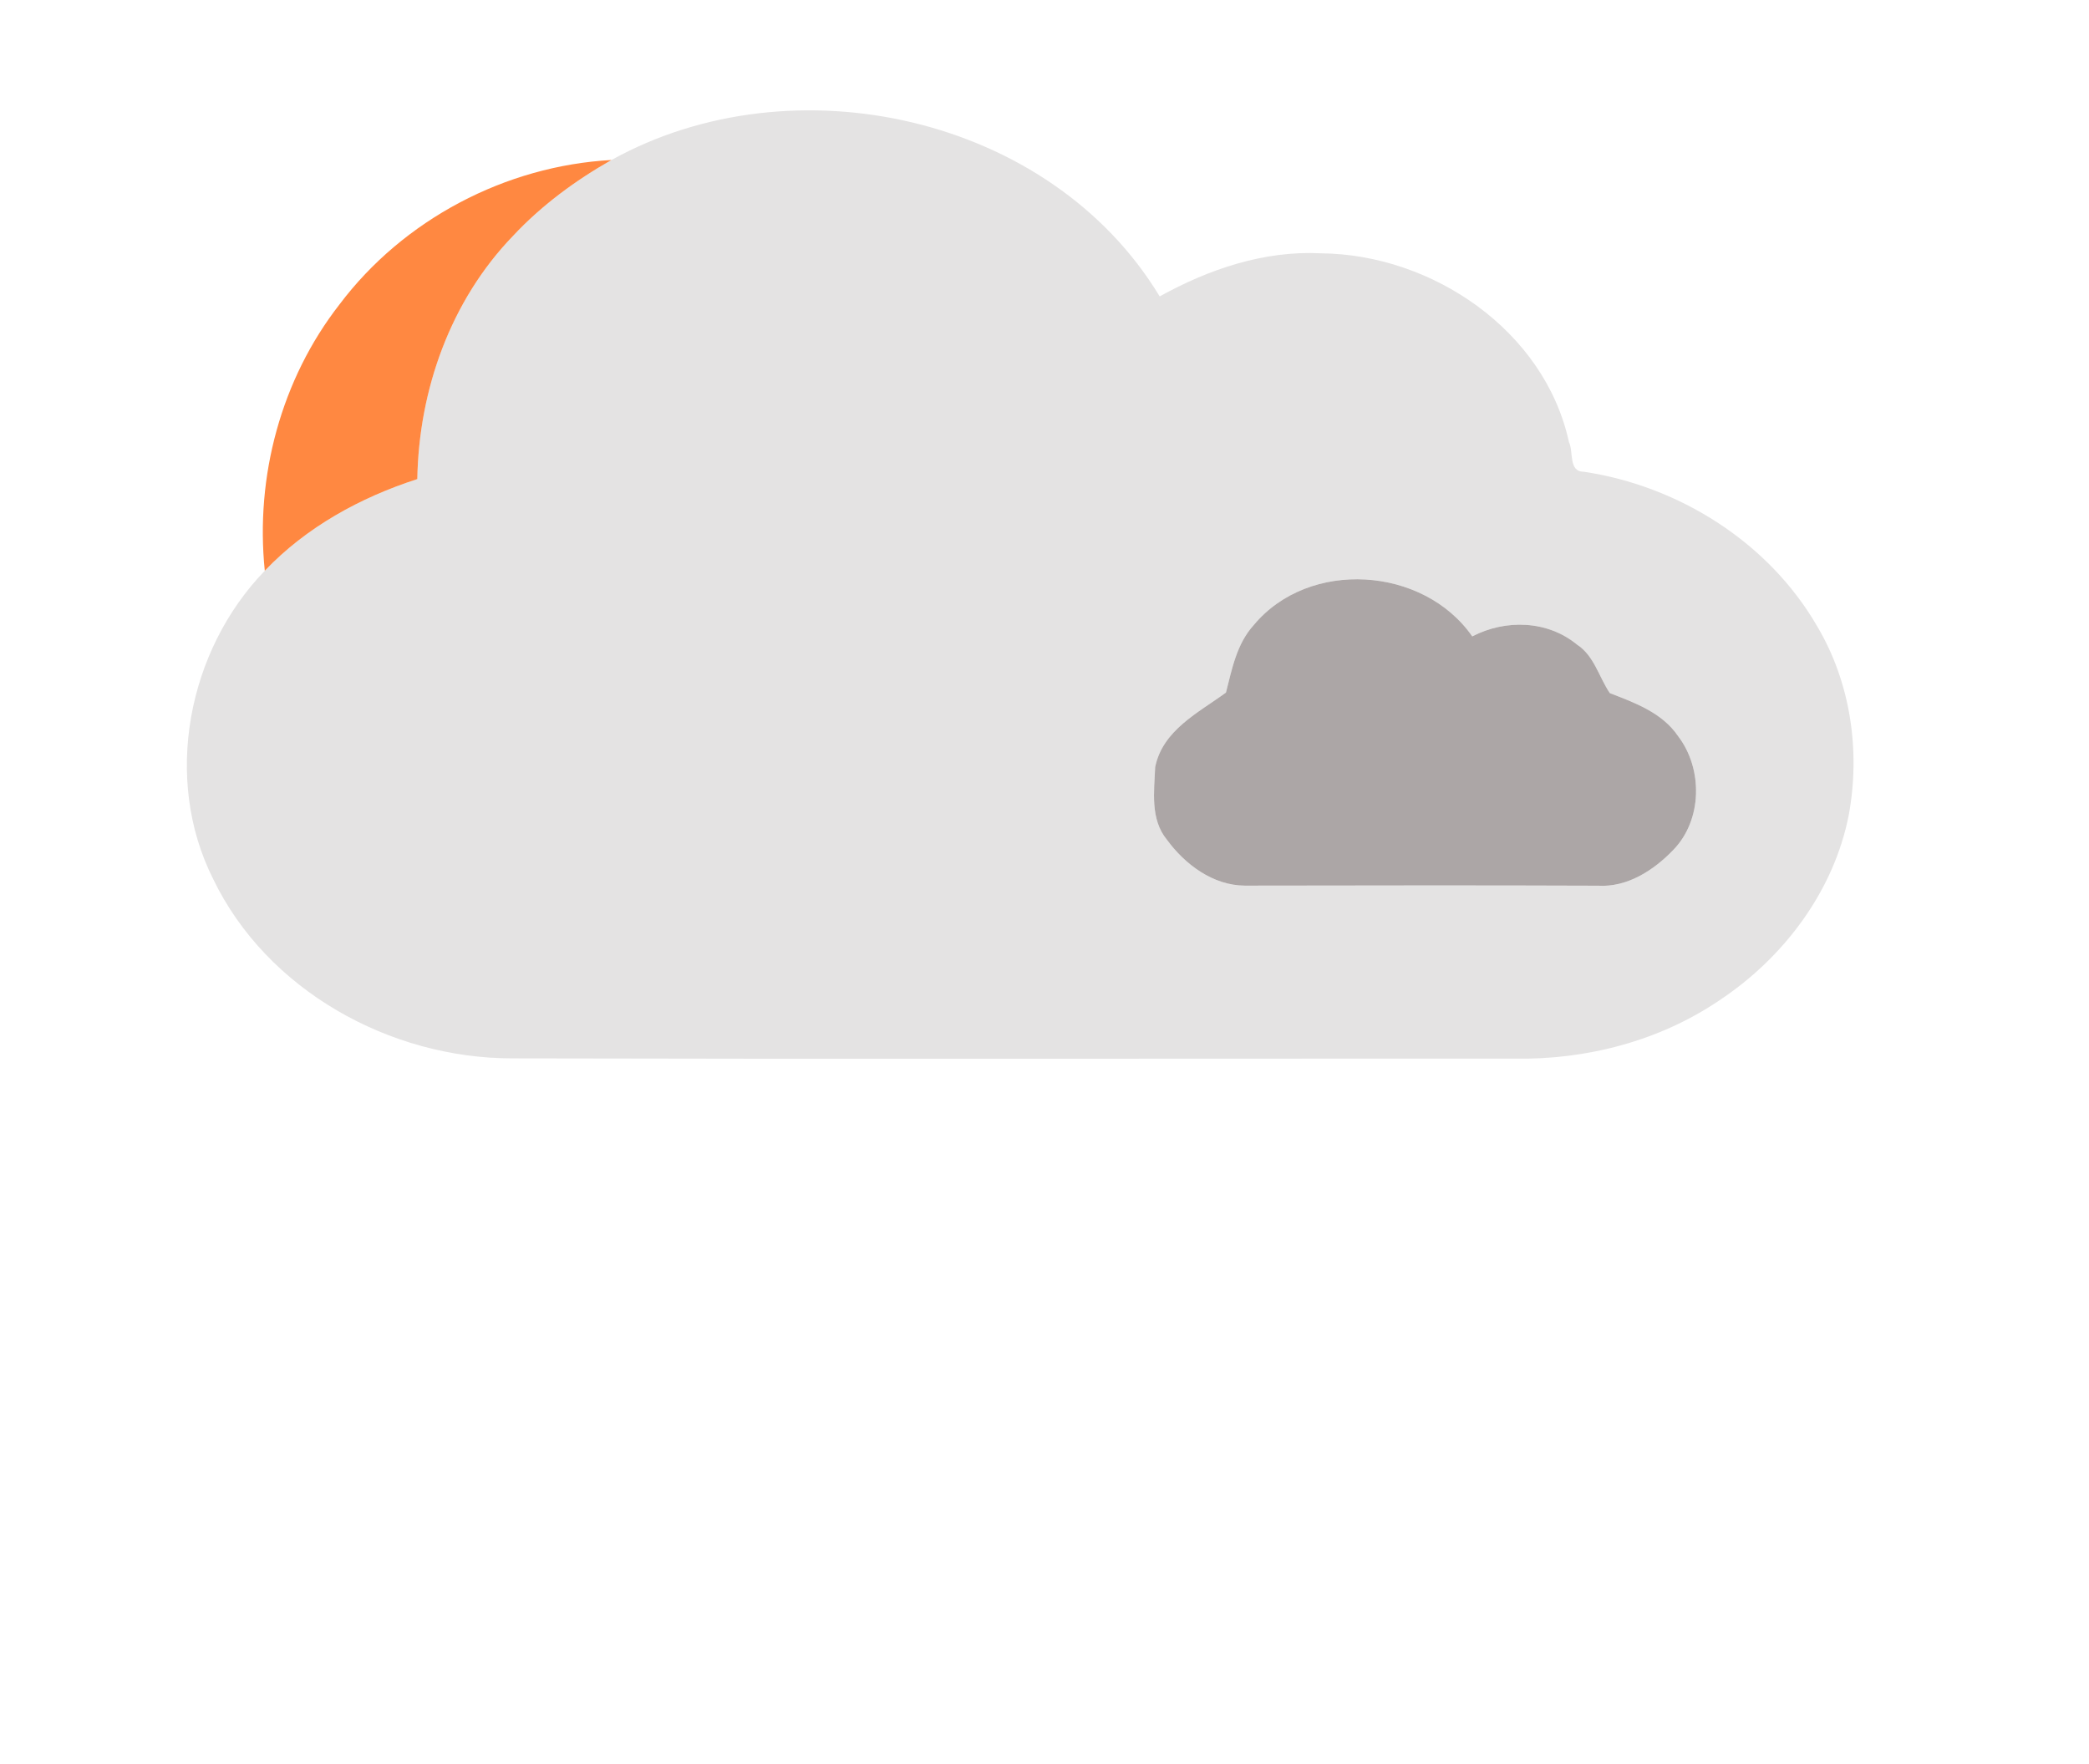
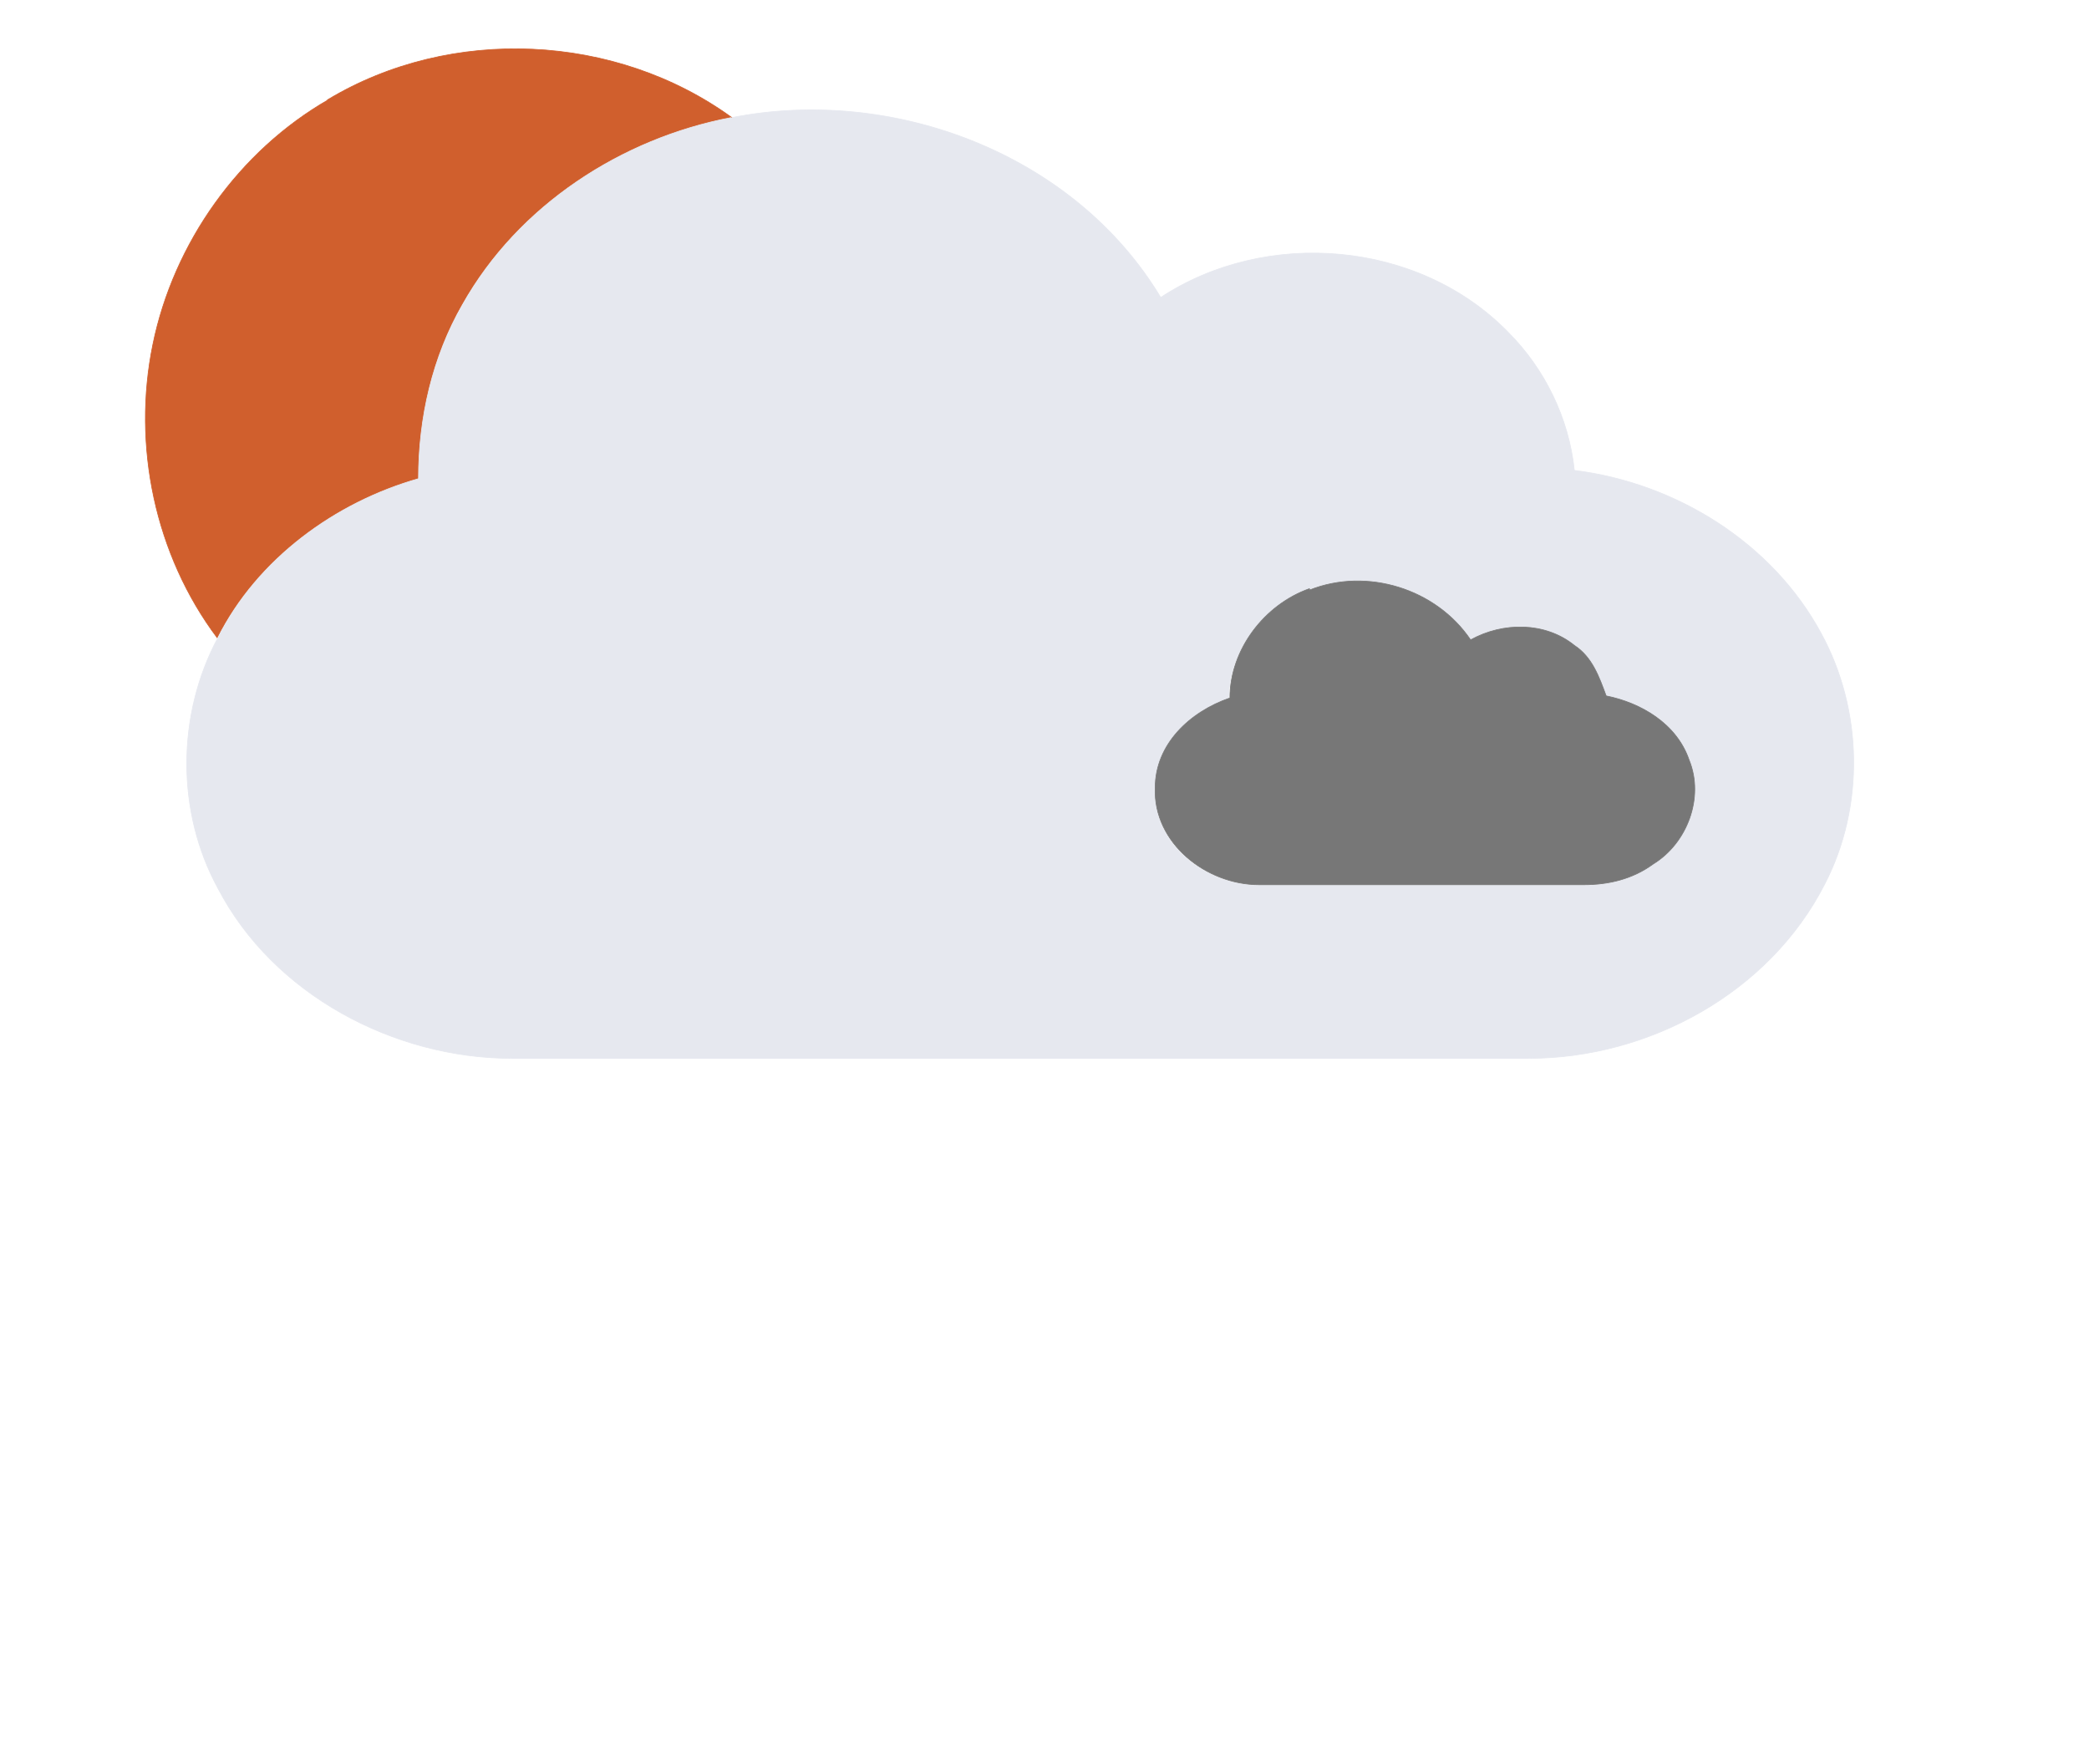
- <svg xmlns="http://www.w3.org/2000/svg" width="302pt" height="255pt" viewBox="0 0 302 255" version="1.1">
-   <g id="#e4e3e3ff">
-     <path fill="#e4e3e3" opacity="1.00" d=" M 88.40 23.13 C 114.67 8.54 151.86 16.72 167.65 42.85 C 174.77 38.91 182.74 36.20 190.98 36.62 C 207.04 36.77 223.30 47.77 226.82 63.91 C 227.50 65.25 226.72 68.19 228.93 68.19 C 242.70 70.24 255.68 78.39 262.70 90.53 C 267.55 98.68 268.98 108.60 267.26 117.87 C 265.09 128.88 257.83 138.48 248.57 144.61 C 239.91 150.48 229.37 153.22 218.95 153.04 C 170.64 153.02 122.32 153.12 74.01 153.00 C 56.39 153.00 38.57 143.17 30.81 127.06 C 23.52 112.56 27.12 94.05 38.28 82.51 C 44.27 76.21 52.10 71.91 60.33 69.26 C 60.55 56.36 65.14 43.45 74.17 34.10 C 78.28 29.70 83.18 26.09 88.40 23.13 M 181.26 90.35 C 178.77 93.08 178.11 96.71 177.23 100.12 C 173.27 103.02 168.08 105.54 167.00 110.89 C 166.85 114.40 166.27 118.43 168.68 121.37 C 171.30 124.96 175.36 128.01 179.96 128.03 C 196.98 128.01 214.01 127.97 231.03 128.04 C 235.25 128.30 239.09 125.80 241.90 122.87 C 246.12 118.54 246.21 111.13 242.59 106.41 C 240.31 103.04 236.36 101.60 232.73 100.20 C 231.14 97.86 230.48 94.81 227.98 93.18 C 223.71 89.67 217.65 89.50 212.84 92.00 C 205.77 81.84 189.22 80.78 181.26 90.35 Z" />
-   </g>
-   <g id="#ff8841ff">
-     <path fill="#ff8841" opacity="1.00" d=" M 49.08 44.01 C 58.31 31.74 73.08 23.97 88.40 23.13 C 83.18 26.09 78.28 29.70 74.17 34.10 C 65.14 43.45 60.55 56.36 60.33 69.26 C 52.10 71.91 44.27 76.21 38.28 82.51 C 36.88 68.90 40.64 54.83 49.08 44.01 Z" />
-   </g>
-   <g id="#aca6a6ff">
-     <path fill="#aca6a6" opacity="1.00" d=" M 181.26 90.35 C 189.22 80.78 205.77 81.84 212.84 92.00 C 217.65 89.50 223.71 89.67 227.98 93.18 C 230.48 94.81 231.14 97.86 232.73 100.20 C 236.36 101.60 240.31 103.04 242.59 106.41 C 246.21 111.13 246.12 118.54 241.90 122.87 C 239.09 125.80 235.25 128.30 231.03 128.04 C 214.01 127.97 196.98 128.01 179.96 128.03 C 175.36 128.01 171.30 124.96 168.68 121.37 C 166.27 118.43 166.85 114.40 167.00 110.89 C 168.08 105.54 173.27 103.02 177.23 100.12 C 178.11 96.71 178.77 93.08 181.26 90.35 Z" />
-   </g>
+ <svg xmlns="http://www.w3.org/2000/svg" id="weather34 partly cloudy few icon" width="302pt" height="340" viewBox="0 0 302 255">
+   <path fill="#d05f2d" stroke="#d05f2d" stroke-width=".1" d="M47.4 14.4C65.2 3.7 89 4.8 105.8 17c-16 3-30.8 12.7-39 27-4.3 7.6-6.3 16.4-6.2 25.2-12.2 3.4-23.4 11.6-29.2 23-9-12-12.3-27.8-9.3-42.4 3-14.7 12.5-28 25.4-35.4z" />
+   <path fill="#e6e8ef" stroke="#e6e8ef" stroke-width=".1" d="M105.8 17c23.3-4.6 49.5 5.2 62 26C183 33 205 34.7 218 48c5.3 5.3 8.8 12.4 9.6 20 14.6 1.8 28.6 10.4 35.7 23.6 6 11 6.3 25 .5 36.2-8 15.7-25.4 25.2-42.8 25.2H74c-17 0-34.5-9.2-42.5-24.6-6-11-6-25 0-36.2 5.7-11.4 17-19.6 29-23 0-8.8 2-17.6 6.4-25.2 8-14.3 23-24 38.8-27m83.5 68.3c-6.6 2.2-11.5 8.6-11.6 15.7-5.6 2-10.7 6.7-10.7 13-.3 8 7.4 14 15 14h47c3.5 0 7-.8 10-3 5-3 7.4-9.6 5.2-15-1.8-5.3-7-8.3-12-9.4-1-2.7-2-5.6-4.5-7.3-4.3-3.4-10.4-3.4-15-.8-5-7.4-15-10.5-23.4-7.3z" />
+   <path fill="#777" stroke="#777" stroke-width=".1" d="M189.3 85.3c8.3-3.3 18.3-.2 23.3 7.2 4.7-2.6 10.8-2.6 15 .8 2.6 1.7 3.6 4.6 4.6 7.3 5 1 10.2 4 12 9.3 2.2 5.4-.3 12-5.2 15-3 2.2-6.5 3-10 3h-47c-7.6 0-15.3-6-15-14 0-6.3 5-11 10.8-13 0-7 5-13.5 11.5-15.8z" />
</svg>
